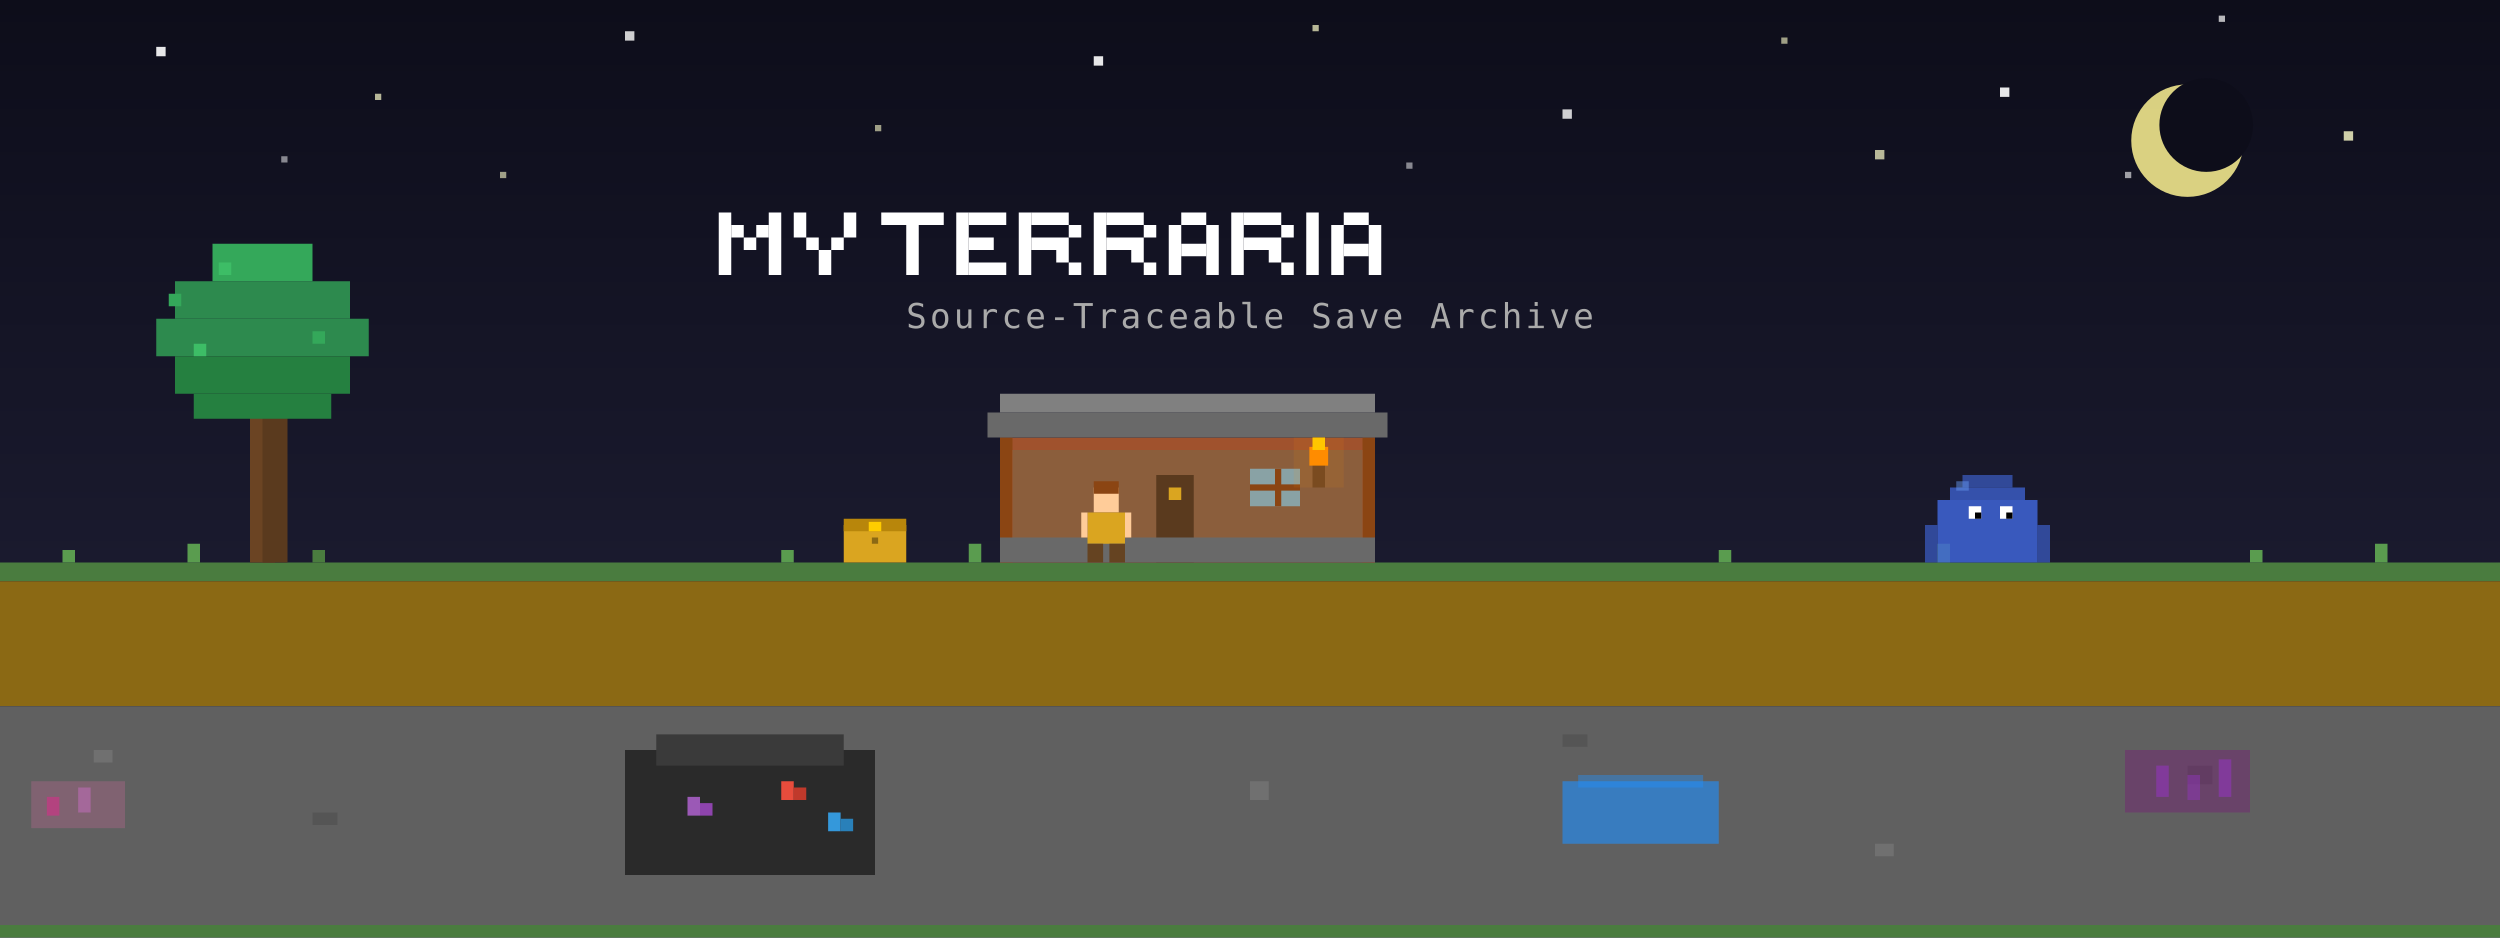
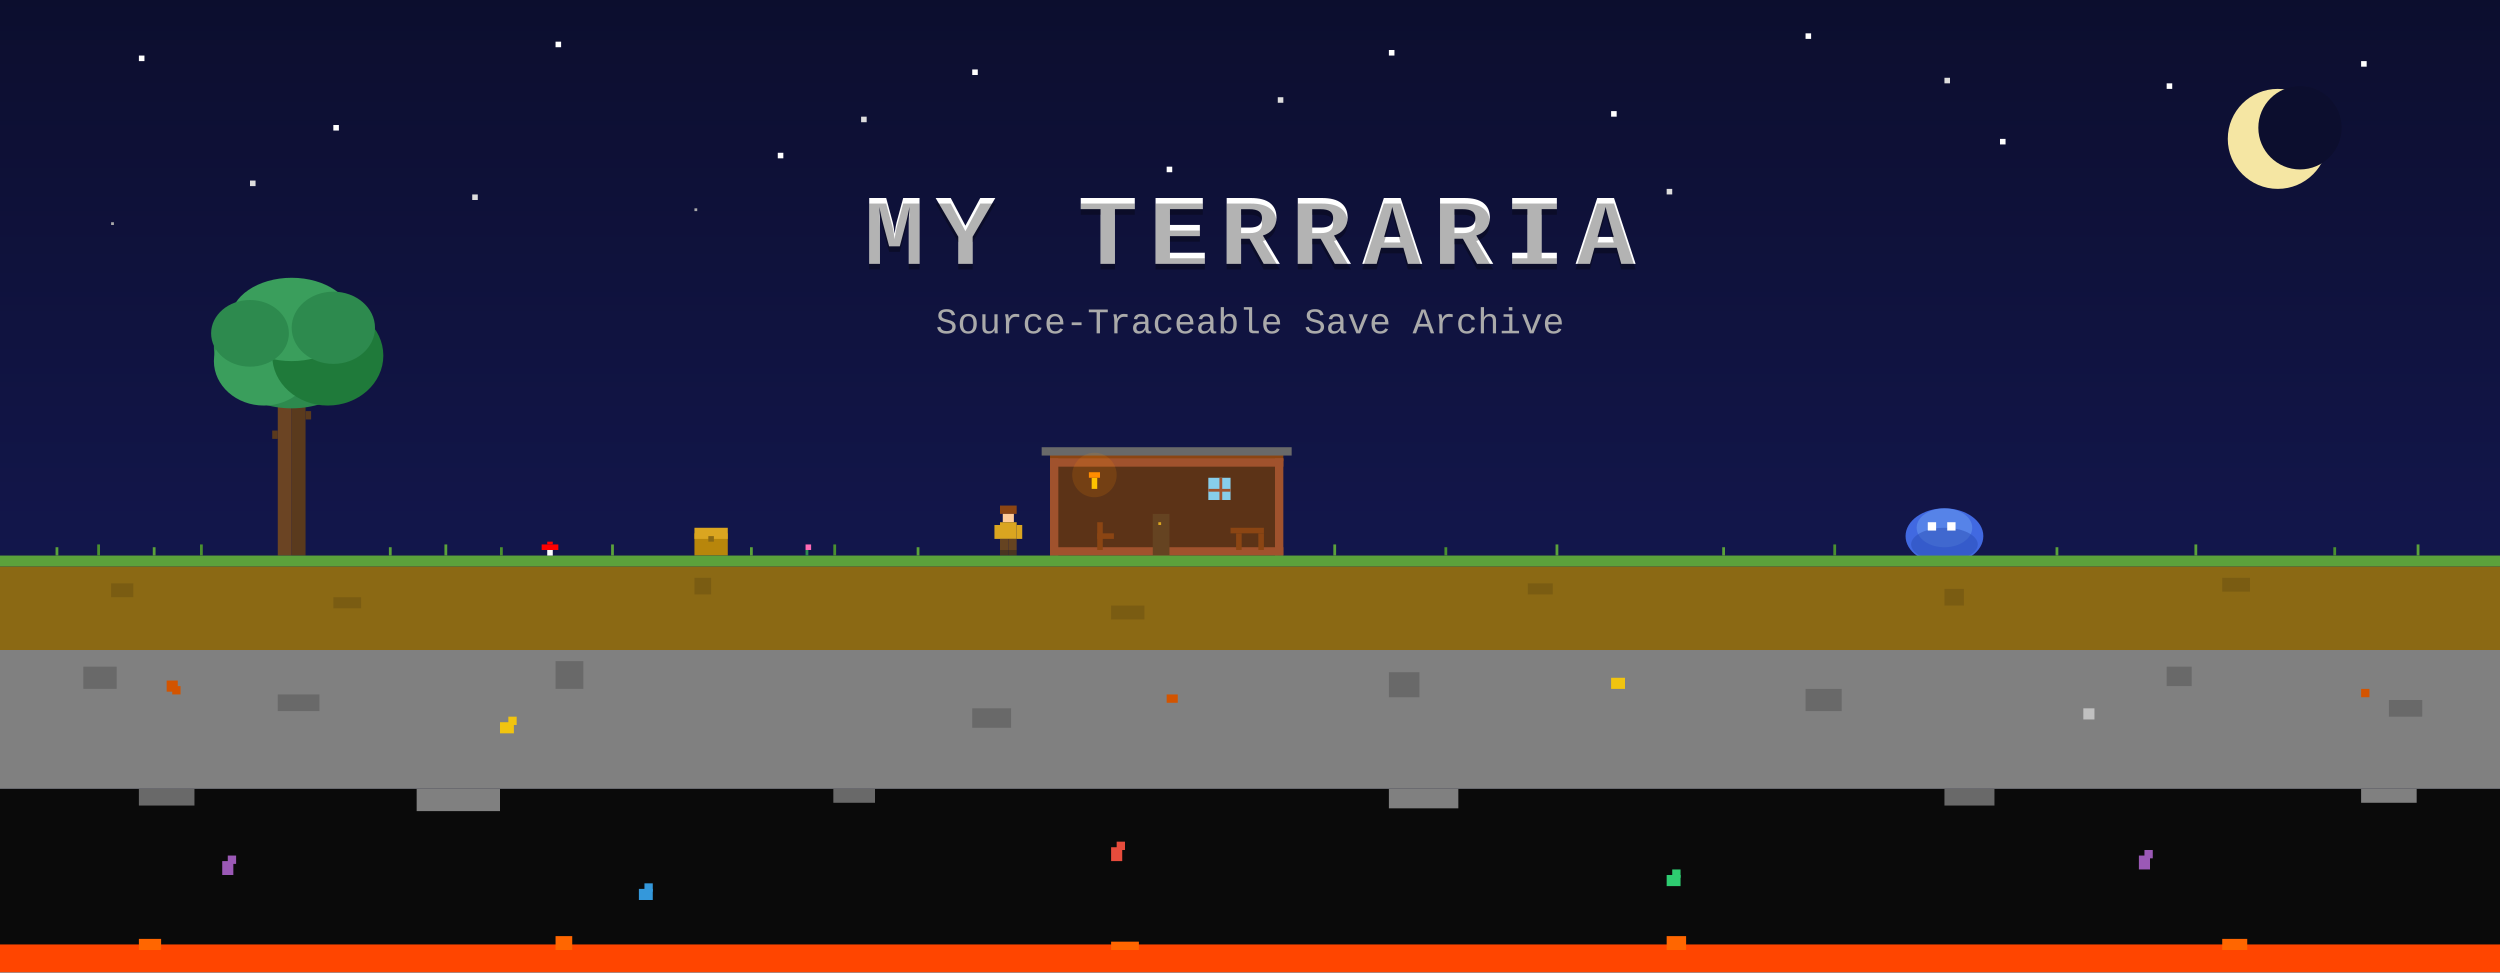
- <svg xmlns="http://www.w3.org/2000/svg" viewBox="0 0 800 300" width="800" height="300">
+ <svg xmlns="http://www.w3.org/2000/svg" viewBox="0 0 900 350" width="900" height="350">
  <defs>
    <linearGradient id="sky" x1="0" y1="0" x2="0" y2="1">
-       <stop offset="0%" style="stop-color:#0d0d1a" />
-       <stop offset="60%" style="stop-color:#1a1a2e" />
-       <stop offset="100%" style="stop-color:#16213e" />
+       <stop offset="0%" stop-color="#0c0e2e" />
+       <stop offset="70%" stop-color="#141852" />
+       <stop offset="100%" stop-color="#1a1a3e" />
    </linearGradient>
  </defs>
-   <rect width="800" height="300" fill="url(#sky)" />
-   <rect x="50" y="15" width="3" height="3" fill="#ffffff" opacity="0.9" />
-   <rect x="120" y="30" width="2" height="2" fill="#ffffcc" opacity="0.7" />
-   <rect x="200" y="10" width="3" height="3" fill="#ffffff" opacity="0.8" />
-   <rect x="280" y="40" width="2" height="2" fill="#ffffcc" opacity="0.6" />
-   <rect x="350" y="18" width="3" height="3" fill="#ffffff" opacity="0.9" />
-   <rect x="420" y="8" width="2" height="2" fill="#ffffcc" opacity="0.7" />
-   <rect x="500" y="35" width="3" height="3" fill="#ffffff" opacity="0.8" />
-   <rect x="570" y="12" width="2" height="2" fill="#ffffcc" opacity="0.6" />
-   <rect x="640" y="28" width="3" height="3" fill="#ffffff" opacity="0.9" />
-   <rect x="710" y="5" width="2" height="2" fill="#ffffff" opacity="0.7" />
-   <rect x="750" y="42" width="3" height="3" fill="#ffffcc" opacity="0.8" />
-   <rect x="90" y="50" width="2" height="2" fill="#ffffff" opacity="0.5" />
-   <rect x="160" y="55" width="2" height="2" fill="#ffffcc" opacity="0.6" />
-   <rect x="450" y="52" width="2" height="2" fill="#ffffff" opacity="0.5" />
-   <rect x="600" y="48" width="3" height="3" fill="#ffffcc" opacity="0.7" />
-   <rect x="680" y="55" width="2" height="2" fill="#ffffff" opacity="0.6" />
-   <circle cx="700" cy="45" r="18" fill="#f0e68c" opacity="0.9" />
-   <circle cx="706" cy="40" r="15" fill="#0d0d1a" />
-   <rect x="0" y="180" width="800" height="6" fill="#4a7c3f" />
-   <rect x="0" y="186" width="800" height="40" fill="#8b6914" />
-   <rect x="0" y="226" width="800" height="74" fill="#606060" />
-   <rect x="20" y="176" width="4" height="4" fill="#5a9c4f" />
-   <rect x="60" y="174" width="4" height="6" fill="#5a9c4f" />
-   <rect x="100" y="176" width="4" height="4" fill="#4a7c3f" />
-   <rect x="250" y="176" width="4" height="4" fill="#5a9c4f" />
-   <rect x="310" y="174" width="4" height="6" fill="#5a9c4f" />
-   <rect x="550" y="176" width="4" height="4" fill="#5a9c4f" />
-   <rect x="620" y="174" width="4" height="6" fill="#4a7c3f" />
-   <rect x="720" y="176" width="4" height="4" fill="#5a9c4f" />
-   <rect x="760" y="174" width="4" height="6" fill="#5a9c4f" />
-   <rect x="80" y="130" width="8" height="50" fill="#6b4423" />
-   <rect x="84" y="130" width="8" height="50" fill="#5a3a1e" />
-   <rect x="56" y="90" width="56" height="12" fill="#2d8a4e" />
-   <rect x="50" y="102" width="68" height="12" fill="#2d8a4e" />
-   <rect x="56" y="114" width="56" height="12" fill="#258040" />
-   <rect x="62" y="126" width="44" height="8" fill="#258040" />
-   <rect x="68" y="78" width="32" height="12" fill="#34a85a" />
-   <rect x="54" y="94" width="4" height="4" fill="#34a85a" />
-   <rect x="70" y="84" width="4" height="4" fill="#3dbd66" />
-   <rect x="100" y="106" width="4" height="4" fill="#34a85a" />
-   <rect x="62" y="110" width="4" height="4" fill="#3dbd66" />
-   <rect x="320" y="140" width="120" height="40" fill="#a0522d" />
-   <rect x="320" y="140" width="4" height="40" fill="#8b4513" />
-   <rect x="436" y="140" width="4" height="40" fill="#8b4513" />
-   <rect x="316" y="132" width="128" height="8" fill="#696969" />
-   <rect x="320" y="126" width="120" height="6" fill="#808080" />
-   <rect x="324" y="144" width="112" height="32" fill="#8b5e3c" />
-   <rect x="370" y="152" width="12" height="28" fill="#5a3a1e" />
-   <rect x="374" y="156" width="4" height="4" fill="#daa520" />
-   <rect x="400" y="150" width="16" height="12" fill="#87ceeb" opacity="0.6" />
-   <rect x="408" y="150" width="2" height="12" fill="#8b4513" />
-   <rect x="400" y="155" width="16" height="2" fill="#8b4513" />
-   <rect x="420" y="148" width="4" height="8" fill="#6b4423" />
-   <rect x="419" y="143" width="6" height="6" fill="#ff8c00" />
-   <rect x="420" y="140" width="4" height="4" fill="#ffcc00" />
-   <rect x="414" y="140" width="16" height="16" fill="#ff8c00" opacity="0.1" />
-   <rect x="320" y="172" width="120" height="8" fill="#696969" />
-   <rect x="350" y="156" width="8" height="8" fill="#ffcc99" />
-   <rect x="350" y="154" width="8" height="4" fill="#8b4513" />
-   <rect x="348" y="164" width="12" height="10" fill="#daa520" />
-   <rect x="348" y="174" width="5" height="6" fill="#654321" />
-   <rect x="355" y="174" width="5" height="6" fill="#654321" />
-   <rect x="346" y="164" width="2" height="8" fill="#ffcc99" />
-   <rect x="360" y="164" width="2" height="8" fill="#ffcc99" />
-   <rect x="270" y="168" width="20" height="12" fill="#daa520" />
-   <rect x="270" y="166" width="20" height="4" fill="#b8860b" />
-   <rect x="278" y="167" width="4" height="3" fill="#ffcc00" />
-   <rect x="279" y="172" width="2" height="2" fill="#8b6914" />
-   <rect x="620" y="160" width="32" height="20" fill="#4169e1" opacity="0.8" />
-   <rect x="624" y="156" width="24" height="4" fill="#4169e1" opacity="0.7" />
-   <rect x="628" y="152" width="16" height="4" fill="#4169e1" opacity="0.6" />
-   <rect x="616" y="168" width="4" height="12" fill="#4169e1" opacity="0.6" />
-   <rect x="652" y="168" width="4" height="12" fill="#4169e1" opacity="0.6" />
-   <rect x="630" y="162" width="4" height="4" fill="#ffffff" />
-   <rect x="640" y="162" width="4" height="4" fill="#ffffff" />
-   <rect x="632" y="164" width="2" height="2" fill="#000000" />
-   <rect x="642" y="164" width="2" height="2" fill="#000000" />
-   <rect x="626" y="154" width="4" height="3" fill="#6495ed" opacity="0.5" />
-   <rect x="200" y="240" width="80" height="40" fill="#2a2a2a" />
-   <rect x="210" y="235" width="60" height="10" fill="#3a3a3a" />
-   <rect x="220" y="255" width="4" height="6" fill="#9b59b6" />
-   <rect x="224" y="257" width="4" height="4" fill="#8e44ad" />
-   <rect x="250" y="250" width="4" height="6" fill="#e74c3c" />
-   <rect x="254" y="252" width="4" height="4" fill="#c0392b" />
-   <rect x="265" y="260" width="4" height="6" fill="#3498db" />
-   <rect x="269" y="262" width="4" height="4" fill="#2980b9" />
-   <rect x="30" y="240" width="6" height="4" fill="#707070" />
-   <rect x="100" y="260" width="8" height="4" fill="#555555" />
-   <rect x="400" y="250" width="6" height="6" fill="#707070" />
-   <rect x="500" y="235" width="8" height="4" fill="#555555" />
-   <rect x="600" y="270" width="6" height="4" fill="#707070" />
-   <rect x="700" y="245" width="8" height="6" fill="#555555" />
-   <rect x="680" y="240" width="40" height="20" fill="#800080" opacity="0.3" />
-   <rect x="690" y="245" width="4" height="10" fill="#9932cc" opacity="0.5" />
-   <rect x="700" y="248" width="4" height="8" fill="#9932cc" opacity="0.4" />
-   <rect x="710" y="243" width="4" height="12" fill="#9932cc" opacity="0.5" />
-   <rect x="10" y="250" width="30" height="15" fill="#ff69b4" opacity="0.2" />
-   <rect x="15" y="255" width="4" height="6" fill="#ff1493" opacity="0.4" />
-   <rect x="25" y="252" width="4" height="8" fill="#da70d6" opacity="0.4" />
-   <rect x="500" y="250" width="50" height="20" fill="#1e90ff" opacity="0.6" />
-   <rect x="505" y="248" width="40" height="4" fill="#1e90ff" opacity="0.4" />
-   <rect x="230" y="68" width="4" height="20" fill="#ffffff" />
-   <rect x="234" y="72" width="4" height="4" fill="#ffffff" />
-   <rect x="238" y="76" width="4" height="4" fill="#ffffff" />
-   <rect x="242" y="72" width="4" height="4" fill="#ffffff" />
-   <rect x="246" y="68" width="4" height="20" fill="#ffffff" />
-   <rect x="254" y="68" width="4" height="8" fill="#ffffff" />
-   <rect x="258" y="76" width="4" height="4" fill="#ffffff" />
-   <rect x="262" y="80" width="4" height="8" fill="#ffffff" />
-   <rect x="266" y="76" width="4" height="4" fill="#ffffff" />
-   <rect x="270" y="68" width="4" height="8" fill="#ffffff" />
-   <rect x="282" y="68" width="20" height="4" fill="#ffffff" />
-   <rect x="290" y="72" width="4" height="16" fill="#ffffff" />
-   <rect x="306" y="68" width="4" height="20" fill="#ffffff" />
-   <rect x="310" y="68" width="12" height="4" fill="#ffffff" />
-   <rect x="310" y="76" width="8" height="4" fill="#ffffff" />
-   <rect x="310" y="84" width="12" height="4" fill="#ffffff" />
-   <rect x="326" y="68" width="4" height="20" fill="#ffffff" />
-   <rect x="330" y="68" width="12" height="4" fill="#ffffff" />
-   <rect x="342" y="72" width="4" height="4" fill="#ffffff" />
-   <rect x="330" y="76" width="12" height="4" fill="#ffffff" />
-   <rect x="338" y="80" width="4" height="4" fill="#ffffff" />
-   <rect x="342" y="84" width="4" height="4" fill="#ffffff" />
-   <rect x="350" y="68" width="4" height="20" fill="#ffffff" />
-   <rect x="354" y="68" width="12" height="4" fill="#ffffff" />
-   <rect x="366" y="72" width="4" height="4" fill="#ffffff" />
-   <rect x="354" y="76" width="12" height="4" fill="#ffffff" />
-   <rect x="362" y="80" width="4" height="4" fill="#ffffff" />
-   <rect x="366" y="84" width="4" height="4" fill="#ffffff" />
-   <rect x="374" y="72" width="4" height="16" fill="#ffffff" />
-   <rect x="378" y="68" width="8" height="4" fill="#ffffff" />
-   <rect x="386" y="72" width="4" height="16" fill="#ffffff" />
-   <rect x="378" y="78" width="8" height="4" fill="#ffffff" />
-   <rect x="394" y="68" width="4" height="20" fill="#ffffff" />
-   <rect x="398" y="68" width="12" height="4" fill="#ffffff" />
-   <rect x="410" y="72" width="4" height="4" fill="#ffffff" />
-   <rect x="398" y="76" width="12" height="4" fill="#ffffff" />
-   <rect x="406" y="80" width="4" height="4" fill="#ffffff" />
-   <rect x="410" y="84" width="4" height="4" fill="#ffffff" />
-   <rect x="418" y="68" width="4" height="20" fill="#ffffff" />
-   <rect x="426" y="72" width="4" height="16" fill="#ffffff" />
-   <rect x="430" y="68" width="8" height="4" fill="#ffffff" />
-   <rect x="438" y="72" width="4" height="16" fill="#ffffff" />
-   <rect x="430" y="78" width="8" height="4" fill="#ffffff" />
-   <text x="400" y="105" text-anchor="middle" style="font-family:monospace;font-size:11px;fill:#aaaaaa;letter-spacing:1px;">Source-Traceable Save Archive</text>
-   <rect x="0" y="296" width="800" height="4" fill="#4a7c3f" />
+   <rect width="900" height="350" fill="url(#sky)" />
+   <rect x="50" y="20" width="2" height="2" fill="#fff" />
+   <rect x="120" y="45" width="2" height="2" fill="#fff" />
+   <rect x="200" y="15" width="2" height="2" fill="#fff" />
+   <rect x="280" y="55" width="2" height="2" fill="#fff" />
+   <rect x="350" y="25" width="2" height="2" fill="#fff" />
+   <rect x="420" y="60" width="2" height="2" fill="#fff" />
+   <rect x="500" y="18" width="2" height="2" fill="#fff" />
+   <rect x="580" y="40" width="2" height="2" fill="#fff" />
+   <rect x="650" y="12" width="2" height="2" fill="#fff" />
+   <rect x="720" y="50" width="2" height="2" fill="#fff" />
+   <rect x="780" y="30" width="2" height="2" fill="#fff" />
+   <rect x="850" y="22" width="2" height="2" fill="#fff" />
+   <rect x="90" y="65" width="2" height="2" fill="#ddd" />
+   <rect x="170" y="70" width="2" height="2" fill="#ddd" />
+   <rect x="310" y="42" width="2" height="2" fill="#ddd" />
+   <rect x="460" y="35" width="2" height="2" fill="#ddd" />
+   <rect x="600" y="68" width="2" height="2" fill="#ddd" />
+   <rect x="700" y="28" width="2" height="2" fill="#ddd" />
+   <rect x="40" y="80" width="1" height="1" fill="#aaa" />
+   <rect x="250" y="75" width="1" height="1" fill="#aaa" />
+   <rect x="550" y="72" width="1" height="1" fill="#aaa" />
+   <rect x="830" y="58" width="1" height="1" fill="#aaa" />
+   <circle cx="820" cy="50" r="18" fill="#f5e6a3" />
+   <circle cx="828" cy="46" r="15" fill="#0c0e2e" />
+   <rect x="100" y="140" width="5" height="60" fill="#6b4423" />
+   <rect x="105" y="140" width="5" height="60" fill="#5a3a1d" />
+   <rect x="98" y="155" width="2" height="3" fill="#5a3a1d" />
+   <rect x="110" y="148" width="2" height="3" fill="#5a3a1d" />
+   <ellipse cx="105" cy="125" rx="28" ry="22" fill="#2d8a4e" />
+   <ellipse cx="95" cy="130" rx="18" ry="16" fill="#3a9e5c" />
+   <ellipse cx="118" cy="128" rx="20" ry="18" fill="#1f7a3a" />
+   <ellipse cx="105" cy="115" rx="22" ry="15" fill="#3a9e5c" />
+   <ellipse cx="90" cy="120" rx="14" ry="12" fill="#2d8a4e" />
+   <ellipse cx="120" cy="118" rx="15" ry="13" fill="#2d8a4e" />
+   <rect x="380" y="165" width="80" height="35" fill="#5c3317" />
+   <rect x="378" y="163" width="84" height="3" fill="#8b4513" />
+   <rect x="375" y="161" width="90" height="3" fill="#696969" />
+   <rect x="378" y="165" width="3" height="35" fill="#a0522d" />
+   <rect x="459" y="165" width="3" height="35" fill="#a0522d" />
+   <rect x="378" y="197" width="84" height="3" fill="#a0522d" />
+   <rect x="378" y="165" width="84" height="3" fill="#a0522d" />
+   <rect x="415" y="185" width="6" height="15" fill="#654321" />
+   <rect x="417" y="188" width="1" height="1" fill="#daa520" />
+   <rect x="435" y="172" width="8" height="8" fill="#87ceeb" />
+   <rect x="439" y="172" width="1" height="8" fill="#a0522d" />
+   <rect x="435" y="176" width="8" height="1" fill="#a0522d" />
+   <rect x="393" y="172" width="2" height="4" fill="#ffcc00" />
+   <rect x="392" y="170" width="4" height="2" fill="#ff8c00" />
+   <circle cx="394" cy="171" r="8" fill="#ff8c00" opacity="0.15" />
+   <rect x="443" y="190" width="12" height="2" fill="#8b4513" />
+   <rect x="445" y="192" width="2" height="6" fill="#8b4513" />
+   <rect x="453" y="192" width="2" height="6" fill="#8b4513" />
+   <rect x="395" y="192" width="6" height="2" fill="#8b4513" />
+   <rect x="395" y="188" width="2" height="10" fill="#8b4513" />
+   <rect x="360" y="182" width="6" height="3" fill="#8b4513" />
+   <rect x="361" y="185" width="4" height="3" fill="#ffcc99" />
+   <rect x="360" y="188" width="6" height="6" fill="#daa520" />
+   <rect x="358" y="189" width="2" height="5" fill="#daa520" />
+   <rect x="366" y="189" width="2" height="5" fill="#daa520" />
+   <rect x="360" y="194" width="3" height="4" fill="#654321" />
+   <rect x="363" y="194" width="3" height="4" fill="#654321" />
+   <rect x="360" y="198" width="3" height="2" fill="#4a3520" />
+   <rect x="363" y="198" width="3" height="2" fill="#4a3520" />
+   <rect x="250" y="192" width="12" height="8" fill="#b8860b" />
+   <rect x="250" y="190" width="12" height="4" fill="#daa520" />
+   <rect x="255" y="193" width="2" height="2" fill="#8b6914" />
+   <ellipse cx="700" cy="193" rx="14" ry="10" fill="#4169e1" />
+   <ellipse cx="700" cy="190" rx="10" ry="7" fill="#6495ed" opacity="0.6" />
+   <ellipse cx="700" cy="196" rx="12" ry="6" fill="#2a4db5" opacity="0.5" />
+   <rect x="694" y="188" width="3" height="3" fill="#fff" />
+   <rect x="701" y="188" width="3" height="3" fill="#fff" />
+   <rect x="0" y="200" width="900" height="4" fill="#5ba13b" />
+   <rect x="20" y="197" width="1" height="3" fill="#5ba13b" />
+   <rect x="35" y="196" width="1" height="4" fill="#4a9030" />
+   <rect x="55" y="197" width="1" height="3" fill="#5ba13b" />
+   <rect x="72" y="196" width="1" height="4" fill="#4a9030" />
+   <rect x="140" y="197" width="1" height="3" fill="#5ba13b" />
+   <rect x="160" y="196" width="1" height="4" fill="#5ba13b" />
+   <rect x="180" y="197" width="1" height="3" fill="#4a9030" />
+   <rect x="220" y="196" width="1" height="4" fill="#5ba13b" />
+   <rect x="270" y="197" width="1" height="3" fill="#5ba13b" />
+   <rect x="300" y="196" width="1" height="4" fill="#4a9030" />
+   <rect x="330" y="197" width="1" height="3" fill="#5ba13b" />
+   <rect x="480" y="196" width="1" height="4" fill="#5ba13b" />
+   <rect x="520" y="197" width="1" height="3" fill="#4a9030" />
+   <rect x="560" y="196" width="1" height="4" fill="#5ba13b" />
+   <rect x="620" y="197" width="1" height="3" fill="#5ba13b" />
+   <rect x="660" y="196" width="1" height="4" fill="#4a9030" />
+   <rect x="740" y="197" width="1" height="3" fill="#5ba13b" />
+   <rect x="790" y="196" width="1" height="4" fill="#5ba13b" />
+   <rect x="840" y="197" width="1" height="3" fill="#4a9030" />
+   <rect x="870" y="196" width="1" height="4" fill="#5ba13b" />
+   <rect x="195" y="196" width="6" height="2" fill="#ff0000" />
+   <rect x="197" y="195" width="2" height="1" fill="#ff0000" />
+   <rect x="197" y="198" width="2" height="2" fill="#fff" />
+   <rect x="290" y="196" width="2" height="2" fill="#ff69b4" />
+   <rect x="290" y="198" width="1" height="2" fill="#2d8a4e" />
+   <rect x="0" y="204" width="900" height="30" fill="#8b6914" />
+   <rect x="40" y="210" width="8" height="5" fill="#7a5c12" />
+   <rect x="120" y="215" width="10" height="4" fill="#7a5c12" />
+   <rect x="250" y="208" width="6" height="6" fill="#7a5c12" />
+   <rect x="400" y="218" width="12" height="5" fill="#7a5c12" />
+   <rect x="550" y="210" width="9" height="4" fill="#7a5c12" />
+   <rect x="700" y="212" width="7" height="6" fill="#7a5c12" />
+   <rect x="800" y="208" width="10" height="5" fill="#7a5c12" />
+   <rect x="0" y="234" width="900" height="50" fill="#808080" />
+   <rect x="30" y="240" width="12" height="8" fill="#696969" />
+   <rect x="100" y="250" width="15" height="6" fill="#696969" />
+   <rect x="200" y="238" width="10" height="10" fill="#696969" />
+   <rect x="350" y="255" width="14" height="7" fill="#696969" />
+   <rect x="500" y="242" width="11" height="9" fill="#696969" />
+   <rect x="650" y="248" width="13" height="8" fill="#696969" />
+   <rect x="780" y="240" width="9" height="7" fill="#696969" />
+   <rect x="860" y="252" width="12" height="6" fill="#696969" />
+   <rect x="60" y="245" width="4" height="4" fill="#d35400" />
+   <rect x="62" y="247" width="3" height="3" fill="#d35400" />
+   <rect x="180" y="260" width="5" height="4" fill="#f1c40f" />
+   <rect x="183" y="258" width="3" height="3" fill="#f1c40f" />
+   <rect x="420" y="250" width="4" height="3" fill="#d35400" />
+   <rect x="580" y="244" width="5" height="4" fill="#f1c40f" />
+   <rect x="750" y="255" width="4" height="4" fill="#c0c0c0" />
+   <rect x="850" y="248" width="3" height="3" fill="#d35400" />
+   <rect x="0" y="284" width="900" height="66" fill="#0a0a0a" />
+   <rect x="50" y="284" width="20" height="6" fill="#696969" />
+   <rect x="150" y="284" width="30" height="8" fill="#808080" />
+   <rect x="300" y="284" width="15" height="5" fill="#696969" />
+   <rect x="500" y="284" width="25" height="7" fill="#808080" />
+   <rect x="700" y="284" width="18" height="6" fill="#696969" />
+   <rect x="850" y="284" width="20" height="5" fill="#808080" />
+   <rect x="80" y="310" width="4" height="5" fill="#9b59b6" />
+   <rect x="82" y="308" width="3" height="3" fill="#9b59b6" />
+   <rect x="230" y="320" width="5" height="4" fill="#3498db" />
+   <rect x="232" y="318" width="3" height="3" fill="#3498db" />
+   <rect x="400" y="305" width="4" height="5" fill="#e74c3c" />
+   <rect x="402" y="303" width="3" height="3" fill="#e74c3c" />
+   <rect x="600" y="315" width="5" height="4" fill="#2ecc71" />
+   <rect x="602" y="313" width="3" height="3" fill="#2ecc71" />
+   <rect x="770" y="308" width="4" height="5" fill="#9b59b6" />
+   <rect x="772" y="306" width="3" height="3" fill="#9b59b6" />
+   <rect x="0" y="340" width="900" height="10" fill="#ff4500" />
+   <rect x="50" y="338" width="8" height="4" fill="#ff6600" />
+   <rect x="200" y="337" width="6" height="5" fill="#ff6600" />
+   <rect x="400" y="339" width="10" height="3" fill="#ff6600" />
+   <rect x="600" y="337" width="7" height="5" fill="#ff6600" />
+   <rect x="800" y="338" width="9" height="4" fill="#ff6600" />
+   <text x="450" y="95" text-anchor="middle" font-family="'Courier New',monospace" font-size="36" font-weight="bold" fill="#ffffff" letter-spacing="4">MY TERRARIA</text>
+   <text x="450" y="97" text-anchor="middle" font-family="'Courier New',monospace" font-size="36" font-weight="bold" fill="#000" letter-spacing="4" opacity="0.3">MY TERRARIA</text>
+   <text x="450" y="120" text-anchor="middle" font-family="'Courier New',monospace" font-size="13" fill="#aaaaaa">Source-Traceable Save Archive</text>
</svg>
